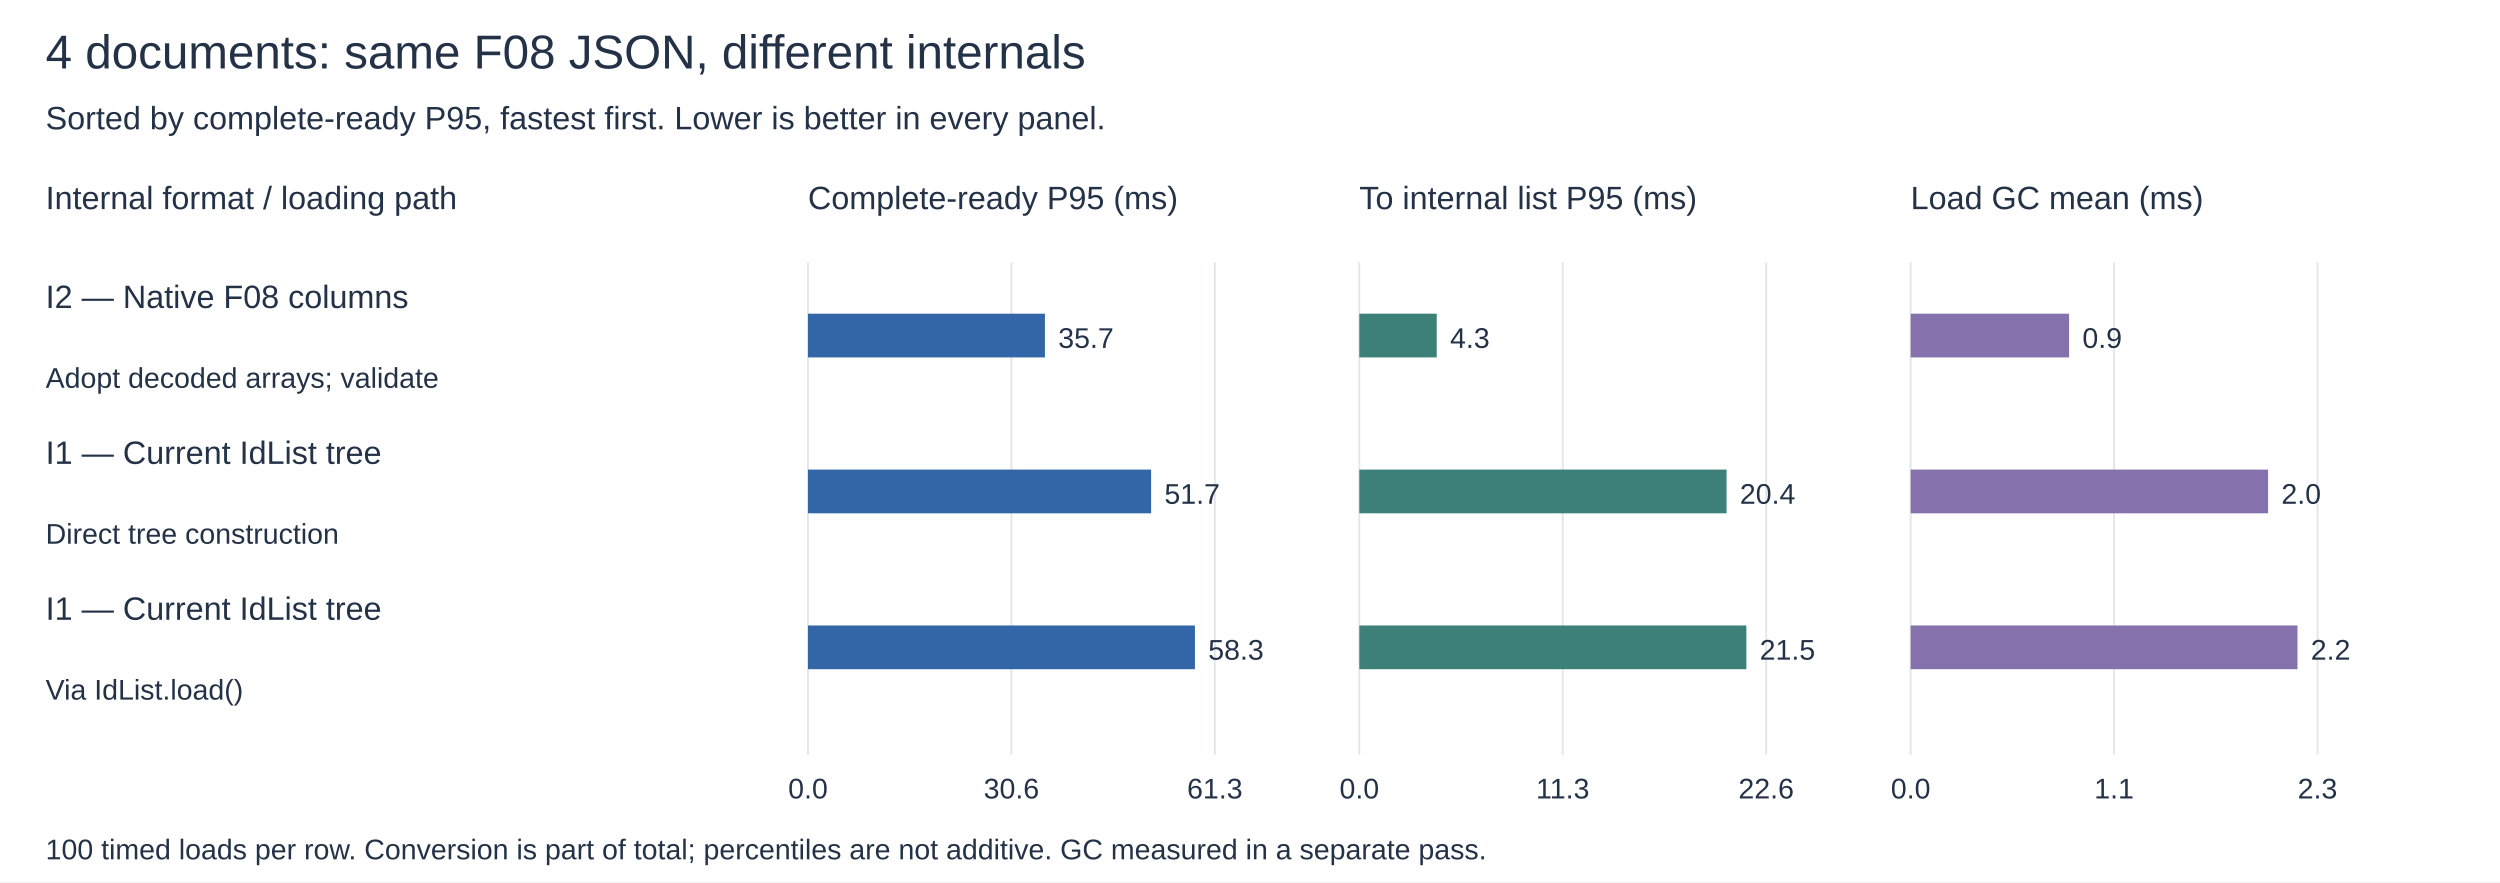
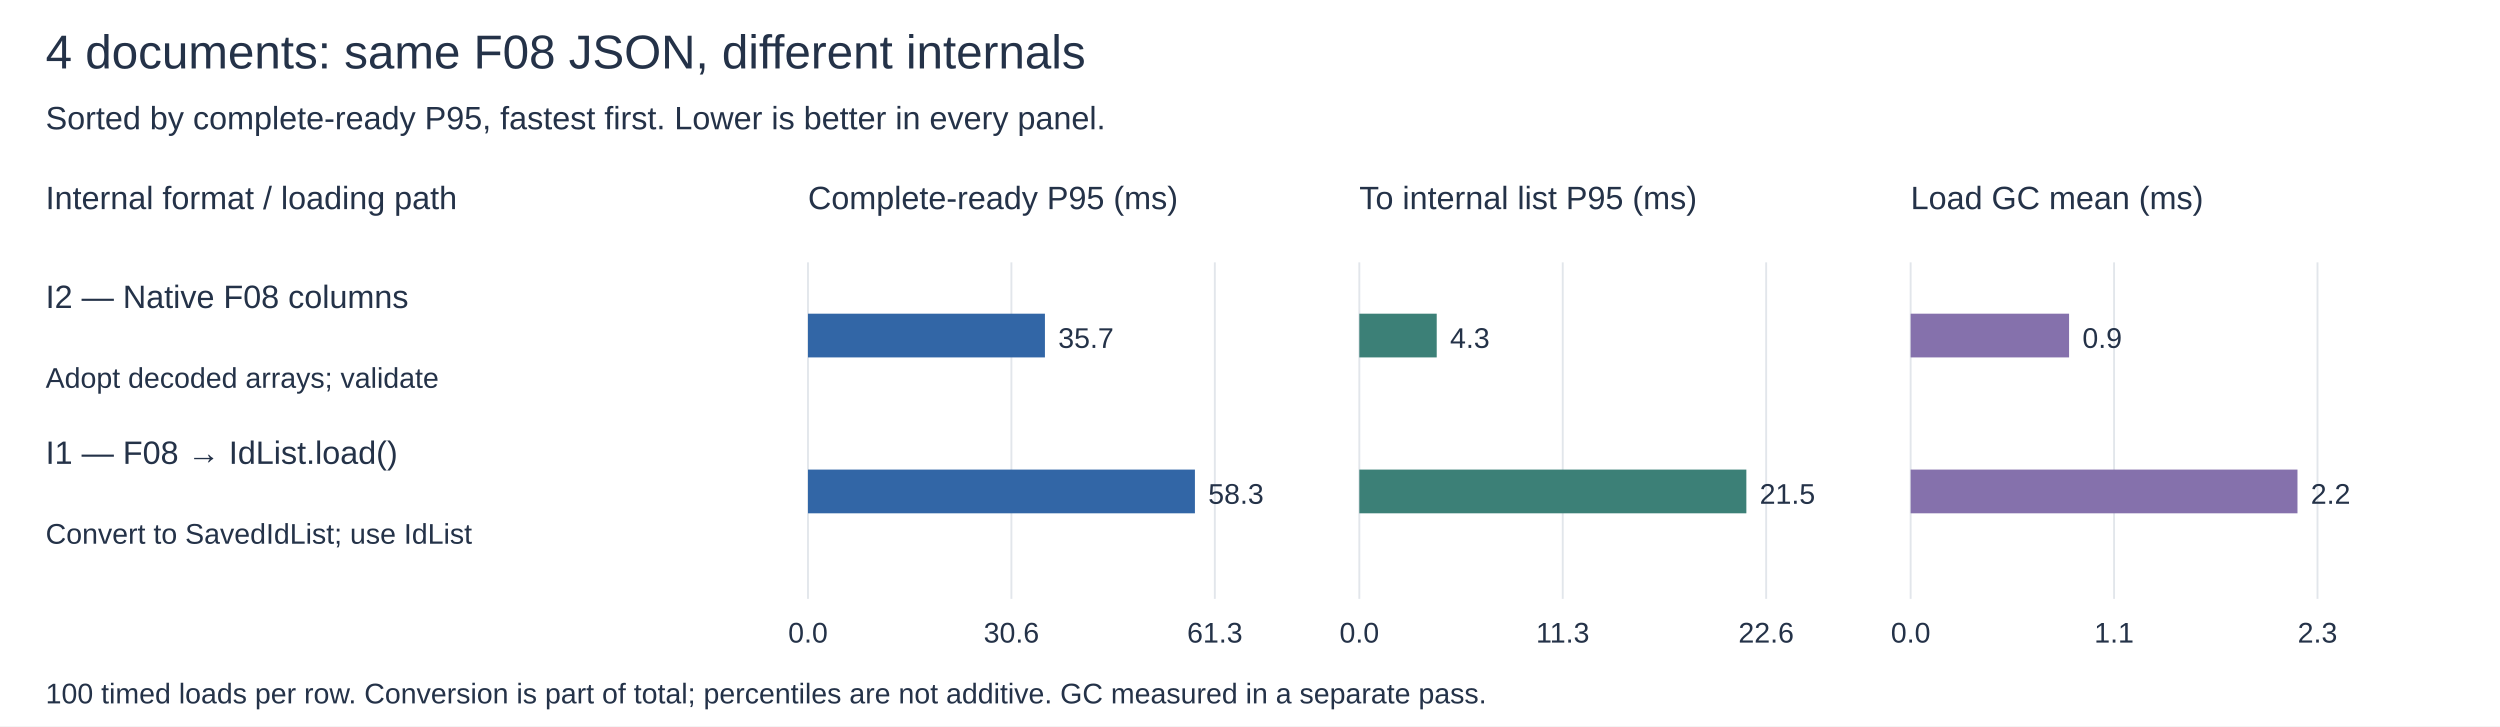
- <svg xmlns="http://www.w3.org/2000/svg" width="1315" height="464" viewBox="0 0 1315 464" role="img" aria-labelledby="title desc">
+ <svg xmlns="http://www.w3.org/2000/svg" width="1315" height="382" viewBox="0 0 1315 382" role="img" aria-labelledby="title desc">
  <style>text{font:17px Arial,Helvetica,sans-serif;fill:#243248}.small{font-size:15px}.title{font-size:25px;font-weight:500}</style>
-   <rect width="1315" height="464" fill="white" />
+   <rect width="1315" height="382" fill="white" />
  <text x="24" y="36" class="title">4 documents: same F08 JSON, different internals</text>
  <text x="24" y="68">Sorted by complete-ready P95, fastest first. Lower is better in every panel.</text>
  <text x="24" y="110">Internal format / loading path</text>
  <text x="425" y="110">Complete-ready P95 (ms)</text>
-   <line x1="425" x2="425" y1="138" y2="397" stroke="#e2e6eb" />
-   <text x="425" y="420" class="small" text-anchor="middle">0.0</text>
-   <line x1="532" x2="532" y1="138" y2="397" stroke="#e2e6eb" />
-   <text x="532" y="420" class="small" text-anchor="middle">30.6</text>
-   <line x1="639" x2="639" y1="138" y2="397" stroke="#e2e6eb" />
-   <text x="639" y="420" class="small" text-anchor="middle">61.3</text>
+   <line x1="425" x2="425" y1="138" y2="315" stroke="#e2e6eb" />
+   <text x="425" y="338" class="small" text-anchor="middle">0.0</text>
+   <line x1="532" x2="532" y1="138" y2="315" stroke="#e2e6eb" />
+   <text x="532" y="338" class="small" text-anchor="middle">30.6</text>
+   <line x1="639" x2="639" y1="138" y2="315" stroke="#e2e6eb" />
+   <text x="639" y="338" class="small" text-anchor="middle">61.3</text>
  <rect x="425" y="165" width="124.63" height="23" fill="#3266a6" />
  <text x="556.63" y="183" class="small">35.7</text>
-   <rect x="425" y="247" width="180.486" height="23" fill="#3266a6" />
-   <text x="612.486" y="265" class="small">51.7</text>
-   <rect x="425" y="329" width="203.527" height="23" fill="#3266a6" />
-   <text x="635.527" y="347" class="small">58.3</text>
+   <rect x="425" y="247" width="203.527" height="23" fill="#3266a6" />
+   <text x="635.527" y="265" class="small">58.3</text>
  <text x="715" y="110">To internal list P95 (ms)</text>
-   <line x1="715" x2="715" y1="138" y2="397" stroke="#e2e6eb" />
-   <text x="715" y="420" class="small" text-anchor="middle">0.0</text>
-   <line x1="822" x2="822" y1="138" y2="397" stroke="#e2e6eb" />
-   <text x="822" y="420" class="small" text-anchor="middle">11.3</text>
-   <line x1="929" x2="929" y1="138" y2="397" stroke="#e2e6eb" />
-   <text x="929" y="420" class="small" text-anchor="middle">22.6</text>
+   <line x1="715" x2="715" y1="138" y2="315" stroke="#e2e6eb" />
+   <text x="715" y="338" class="small" text-anchor="middle">0.0</text>
+   <line x1="822" x2="822" y1="138" y2="315" stroke="#e2e6eb" />
+   <text x="822" y="338" class="small" text-anchor="middle">11.3</text>
+   <line x1="929" x2="929" y1="138" y2="315" stroke="#e2e6eb" />
+   <text x="929" y="338" class="small" text-anchor="middle">22.6</text>
  <rect x="715" y="165" width="40.717" height="23" fill="#3c8077" />
  <text x="762.717" y="183" class="small">4.3</text>
-   <rect x="715" y="247" width="193.168" height="23" fill="#3c8077" />
-   <text x="915.168" y="265" class="small">20.4</text>
-   <rect x="715" y="329" width="203.584" height="23" fill="#3c8077" />
-   <text x="925.584" y="347" class="small">21.5</text>
+   <rect x="715" y="247" width="203.584" height="23" fill="#3c8077" />
+   <text x="925.584" y="265" class="small">21.5</text>
  <text x="1005" y="110">Load GC mean (ms)</text>
-   <line x1="1005" x2="1005" y1="138" y2="397" stroke="#e2e6eb" />
-   <text x="1005" y="420" class="small" text-anchor="middle">0.0</text>
-   <line x1="1112" x2="1112" y1="138" y2="397" stroke="#e2e6eb" />
-   <text x="1112" y="420" class="small" text-anchor="middle">1.1</text>
-   <line x1="1219" x2="1219" y1="138" y2="397" stroke="#e2e6eb" />
-   <text x="1219" y="420" class="small" text-anchor="middle">2.3</text>
+   <line x1="1005" x2="1005" y1="138" y2="315" stroke="#e2e6eb" />
+   <text x="1005" y="338" class="small" text-anchor="middle">0.0</text>
+   <line x1="1112" x2="1112" y1="138" y2="315" stroke="#e2e6eb" />
+   <text x="1112" y="338" class="small" text-anchor="middle">1.1</text>
+   <line x1="1219" x2="1219" y1="138" y2="315" stroke="#e2e6eb" />
+   <text x="1219" y="338" class="small" text-anchor="middle">2.3</text>
  <rect x="1005" y="165" width="83.332" height="23" fill="#8571ac" />
  <text x="1095.332" y="183" class="small">0.9</text>
-   <rect x="1005" y="247" width="188.006" height="23" fill="#8571ac" />
-   <text x="1200.006" y="265" class="small">2.0</text>
-   <rect x="1005" y="329" width="203.474" height="23" fill="#8571ac" />
-   <text x="1215.474" y="347" class="small">2.2</text>
+   <rect x="1005" y="247" width="203.474" height="23" fill="#8571ac" />
+   <text x="1215.474" y="265" class="small">2.2</text>
  <text x="24" y="162">I2 — Native F08 columns</text>
  <text x="24" y="204" class="small">Adopt decoded arrays; validate</text>
-   <text x="24" y="244">I1 — Current IdList tree</text>
-   <text x="24" y="286" class="small">Direct tree construction</text>
-   <text x="24" y="326">I1 — Current IdList tree</text>
-   <text x="24" y="368" class="small">Via IdList.load()</text>
-   <text x="24" y="452" class="small">100 timed loads per row. Conversion is part of total; percentiles are not additive. GC measured in a separate pass.</text>
+   <text x="24" y="244">I1 — F08 → IdList.load()</text>
+   <text x="24" y="286" class="small">Convert to SavedIdList; use IdList</text>
+   <text x="24" y="370" class="small">100 timed loads per row. Conversion is part of total; percentiles are not additive. GC measured in a separate pass.</text>
</svg>
